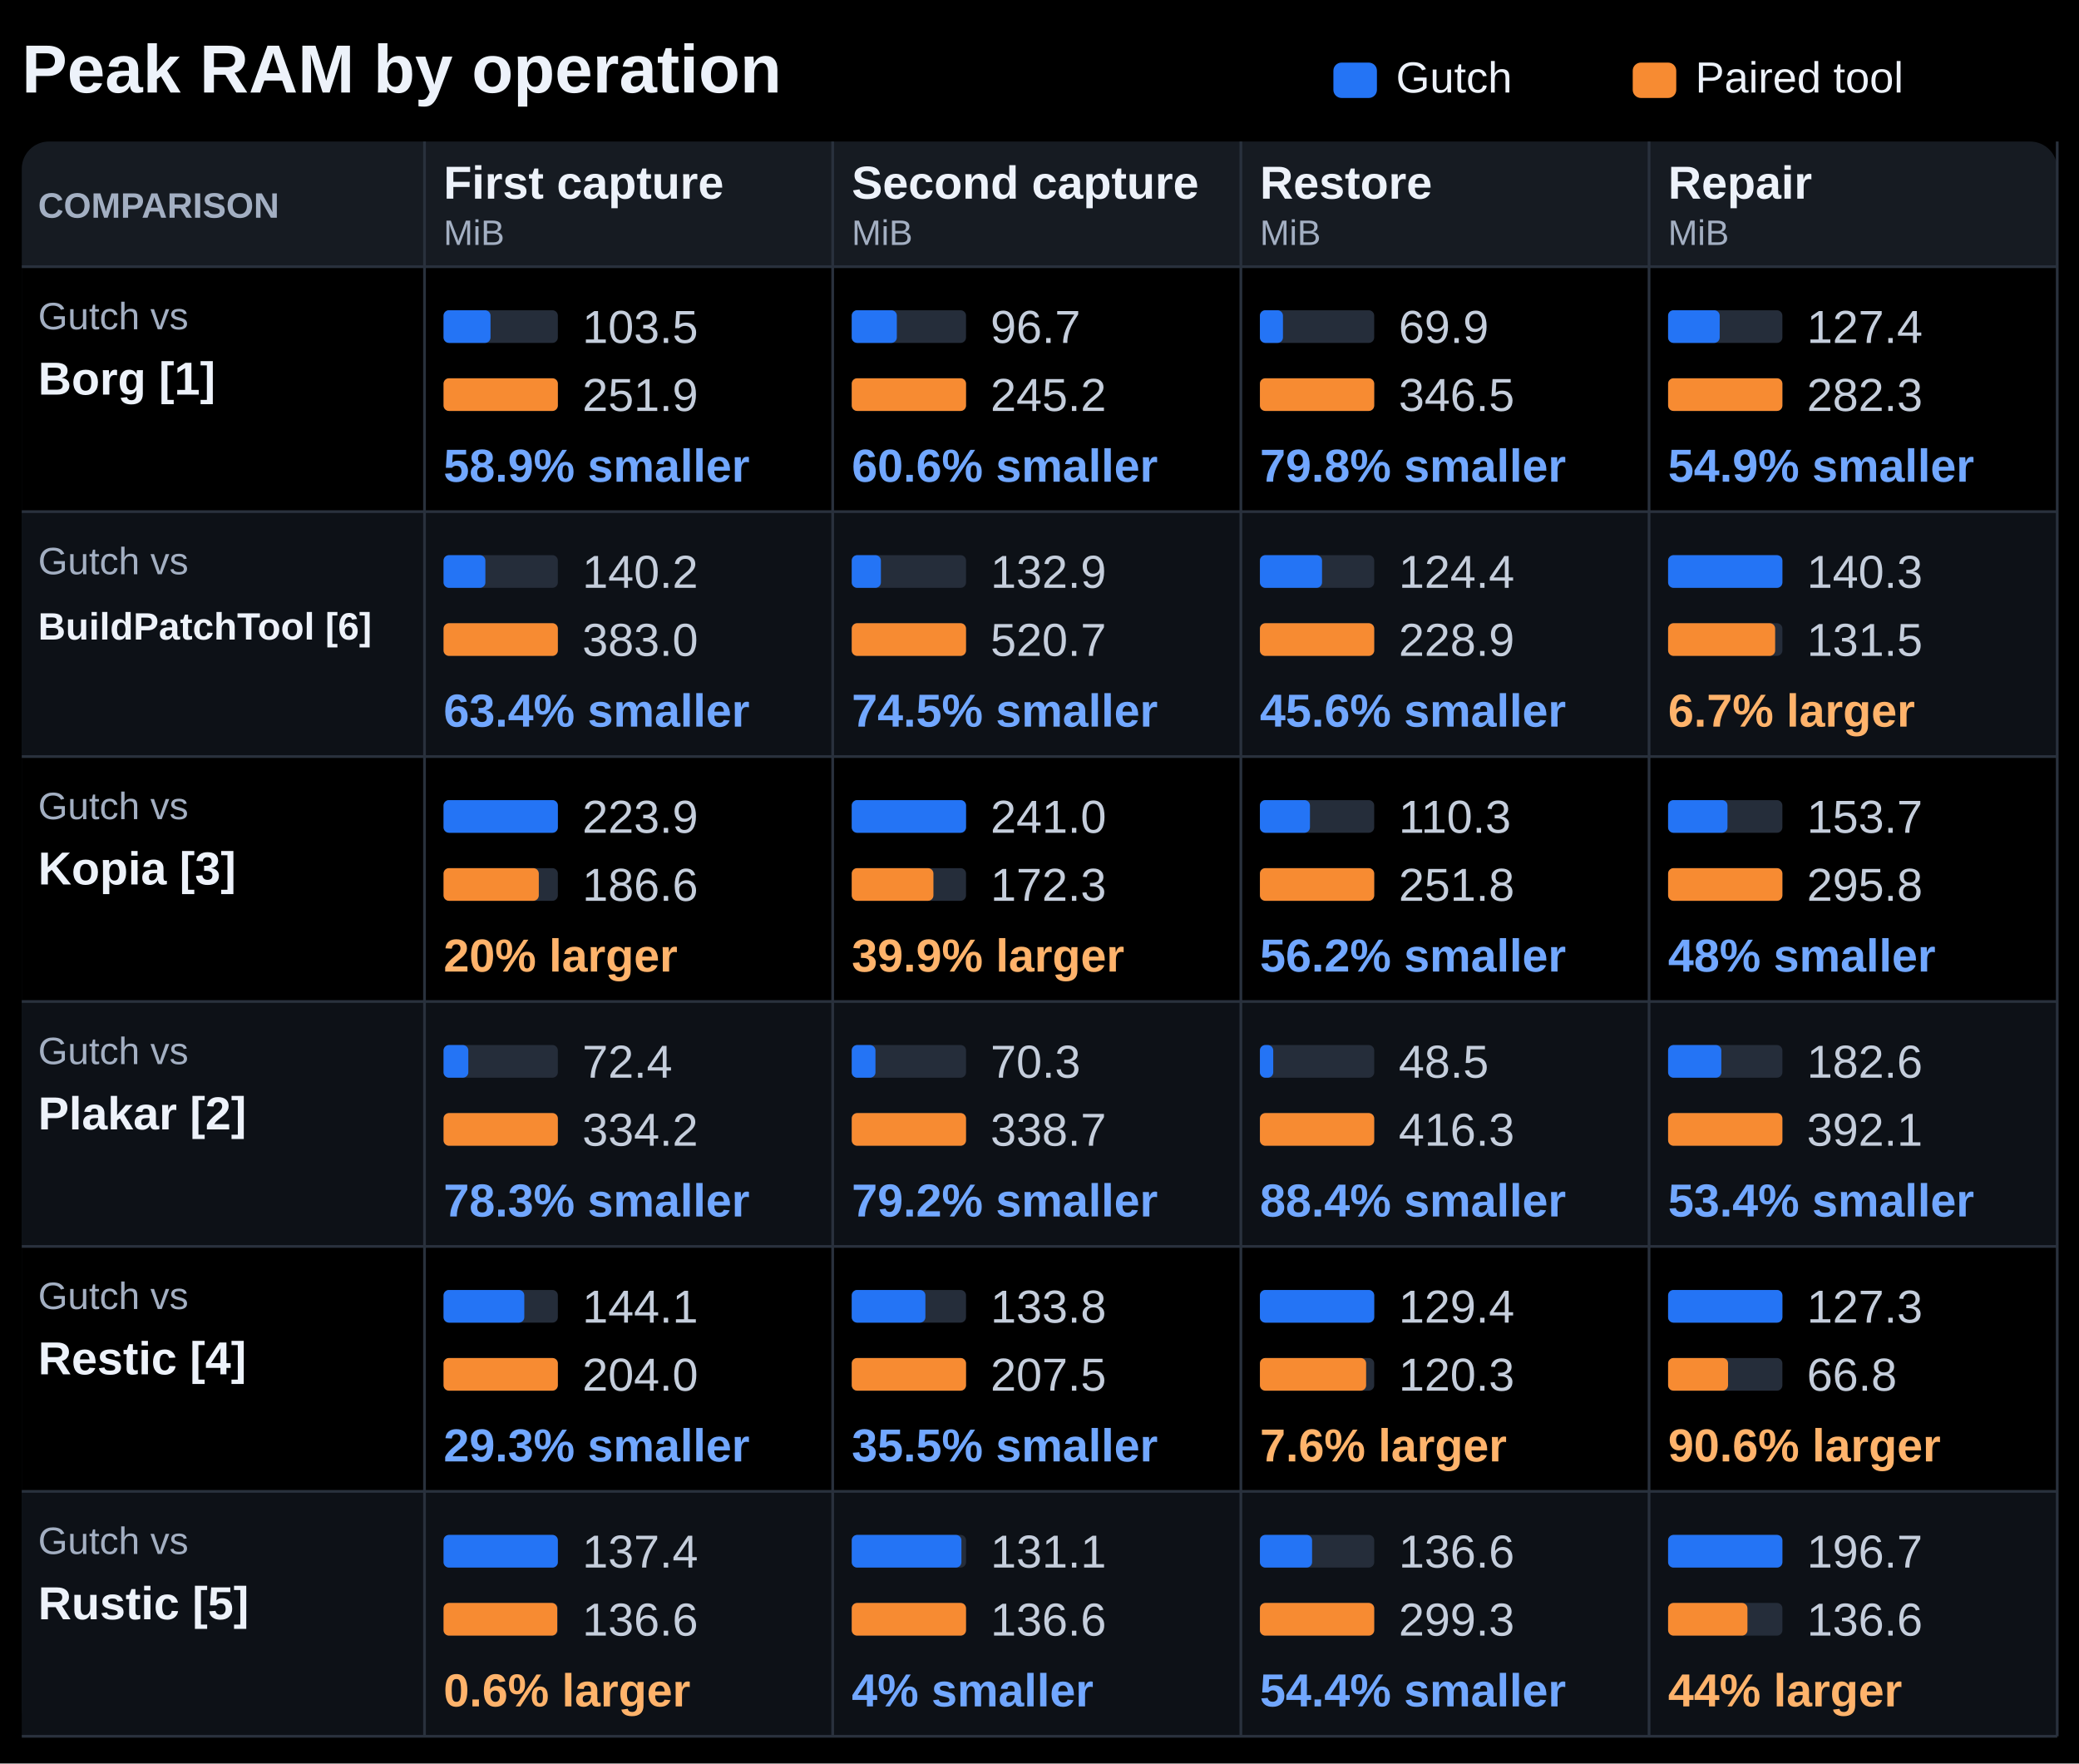
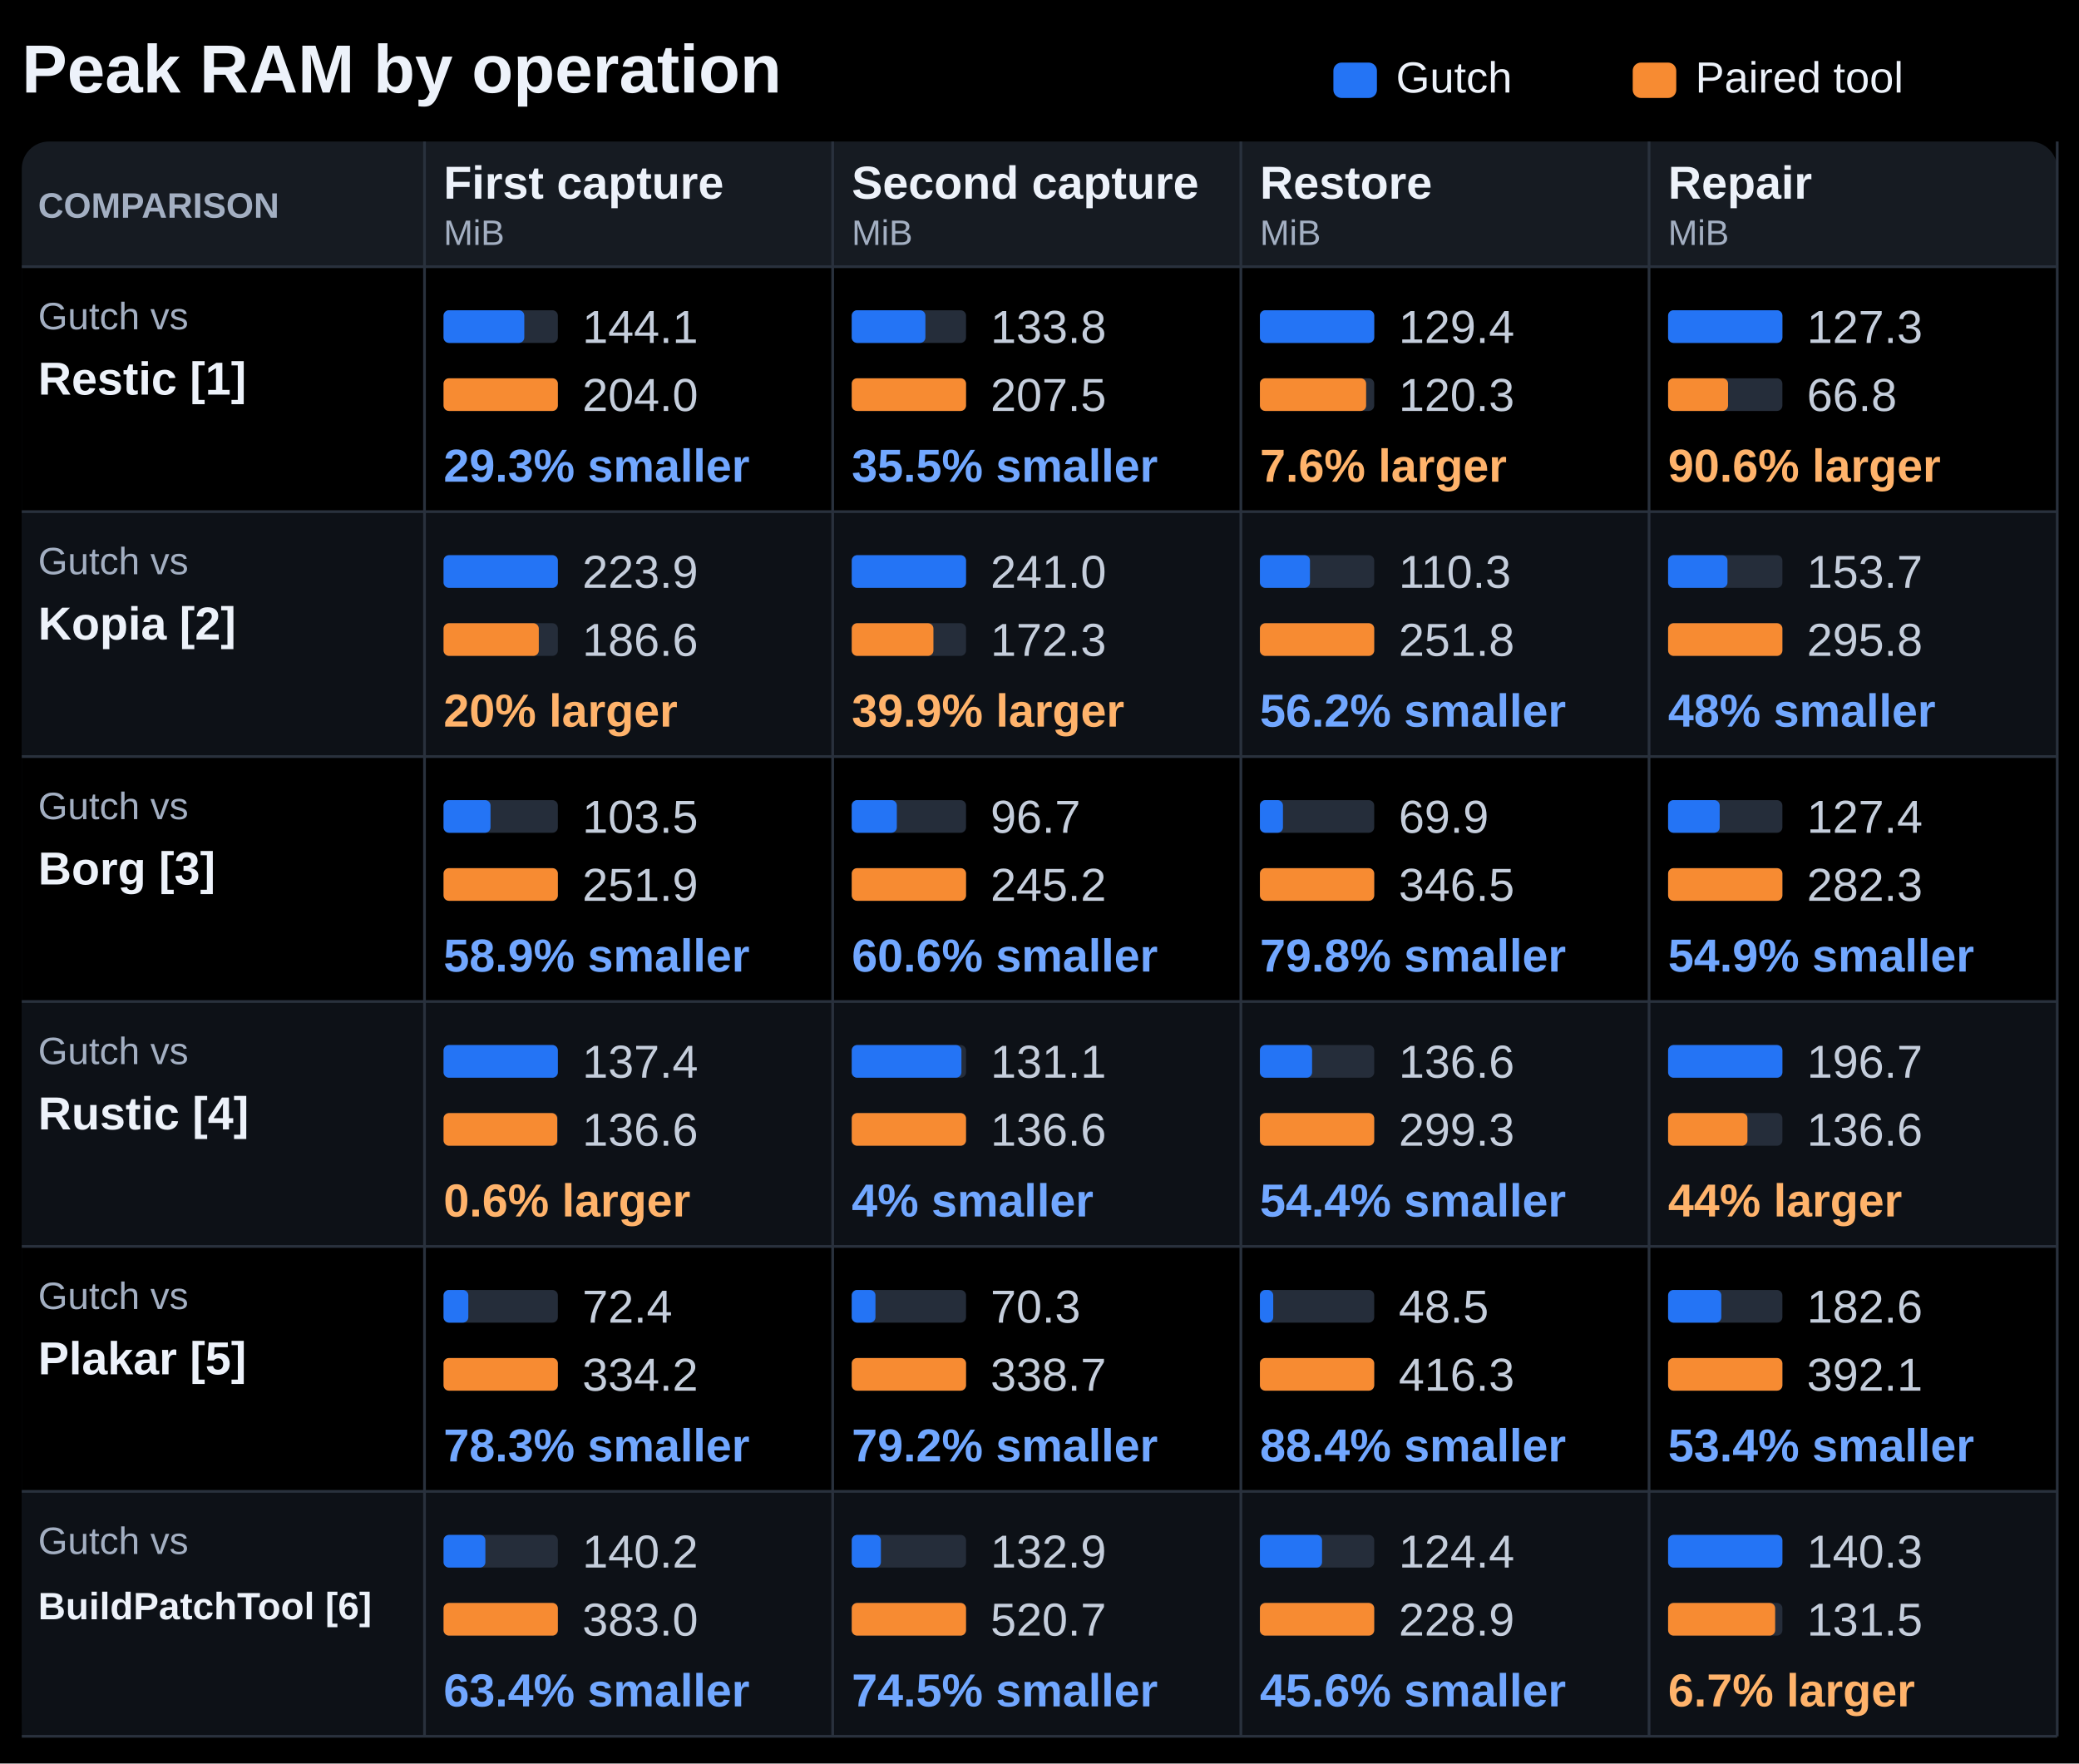
<svg xmlns="http://www.w3.org/2000/svg" width="764" height="648" viewBox="0 0 764 648" role="img" aria-labelledby="title description">
  <rect width="764" height="648" fill="#000000" />
  <g font-family="Segoe UI, Arial, sans-serif" fill="#edf2fa">
    <text x="8" y="34" font-size="25" font-weight="700" fill="#edf2fa" text-anchor="start">Peak RAM by operation</text>
    <rect x="490" y="23" width="16.00" height="13" rx="3" fill="#2474f5" />
    <text x="513" y="34" font-size="16" font-weight="400" fill="#edf2fa" text-anchor="start">Gutch</text>
    <rect x="600" y="23" width="16.00" height="13" rx="3" fill="#f78b32" />
    <text x="623" y="34" font-size="16" font-weight="400" fill="#edf2fa" text-anchor="start">Paired tool</text>
    <rect x="8" y="52" width="748.00" height="586" rx="10" fill="#161b22" />
    <text x="14" y="80" font-size="13" font-weight="700" fill="#a3afc2" text-anchor="start">COMPARISON</text>
    <text x="163" y="73" font-size="17" font-weight="650" fill="#edf2fa" text-anchor="start">First capture</text>
    <text x="163" y="90" font-size="13" font-weight="400" fill="#a3afc2" text-anchor="start">MiB</text>
    <text x="313" y="73" font-size="17" font-weight="650" fill="#edf2fa" text-anchor="start">Second capture</text>
    <text x="313" y="90" font-size="13" font-weight="400" fill="#a3afc2" text-anchor="start">MiB</text>
    <text x="463" y="73" font-size="17" font-weight="650" fill="#edf2fa" text-anchor="start">Restore</text>
    <text x="463" y="90" font-size="13" font-weight="400" fill="#a3afc2" text-anchor="start">MiB</text>
    <text x="613" y="73" font-size="17" font-weight="650" fill="#edf2fa" text-anchor="start">Repair</text>
    <text x="613" y="90" font-size="13" font-weight="400" fill="#a3afc2" text-anchor="start">MiB</text>
    <rect x="8" y="98" width="748.00" height="90" rx="0" fill="#000000" />
    <path d="M8 98H756" stroke="#29313d" />
    <text x="14" y="121" font-size="14" font-weight="400" fill="#a3afc2" text-anchor="start">Gutch vs</text>
-     <text x="14" y="145" font-size="17" font-weight="650" fill="#edf2fa" text-anchor="start">Borg [1]</text>
+     <text x="14" y="145" font-size="17" font-weight="650" fill="#edf2fa" text-anchor="start">Restic [1]</text>
    <rect x="163" y="114" width="42.00" height="12" rx="2" fill="#252d3a" />
-     <rect x="163" y="114" width="17.26" height="12" rx="2" fill="#2474f5" />
-     <text x="214" y="126" font-size="17" font-weight="400" fill="#c5cedc" text-anchor="start">103.5</text>
+     <rect x="163" y="114" width="29.67" height="12" rx="2" fill="#2474f5" />
+     <text x="214" y="126" font-size="17" font-weight="400" fill="#c5cedc" text-anchor="start">144.1</text>
    <rect x="163" y="139" width="42.00" height="12" rx="2" fill="#252d3a" />
    <rect x="163" y="139" width="42.00" height="12" rx="2" fill="#f78b32" />
-     <text x="214" y="151" font-size="17" font-weight="400" fill="#c5cedc" text-anchor="start">251.9</text>
-     <text x="163" y="177" font-size="17" font-weight="700" fill="#71a7ff" text-anchor="start">58.9% smaller</text>
+     <text x="214" y="151" font-size="17" font-weight="400" fill="#c5cedc" text-anchor="start">204.0</text>
+     <text x="163" y="177" font-size="17" font-weight="700" fill="#71a7ff" text-anchor="start">29.3% smaller</text>
    <rect x="313" y="114" width="42.00" height="12" rx="2" fill="#252d3a" />
-     <rect x="313" y="114" width="16.57" height="12" rx="2" fill="#2474f5" />
-     <text x="364" y="126" font-size="17" font-weight="400" fill="#c5cedc" text-anchor="start">96.7</text>
+     <rect x="313" y="114" width="27.07" height="12" rx="2" fill="#2474f5" />
+     <text x="364" y="126" font-size="17" font-weight="400" fill="#c5cedc" text-anchor="start">133.8</text>
    <rect x="313" y="139" width="42.00" height="12" rx="2" fill="#252d3a" />
    <rect x="313" y="139" width="42.00" height="12" rx="2" fill="#f78b32" />
-     <text x="364" y="151" font-size="17" font-weight="400" fill="#c5cedc" text-anchor="start">245.2</text>
-     <text x="313" y="177" font-size="17" font-weight="700" fill="#71a7ff" text-anchor="start">60.6% smaller</text>
+     <text x="364" y="151" font-size="17" font-weight="400" fill="#c5cedc" text-anchor="start">207.5</text>
+     <text x="313" y="177" font-size="17" font-weight="700" fill="#71a7ff" text-anchor="start">35.5% smaller</text>
    <rect x="463" y="114" width="42.00" height="12" rx="2" fill="#252d3a" />
-     <rect x="463" y="114" width="8.47" height="12" rx="2" fill="#2474f5" />
-     <text x="514" y="126" font-size="17" font-weight="400" fill="#c5cedc" text-anchor="start">69.9</text>
+     <rect x="463" y="114" width="42.00" height="12" rx="2" fill="#2474f5" />
+     <text x="514" y="126" font-size="17" font-weight="400" fill="#c5cedc" text-anchor="start">129.4</text>
    <rect x="463" y="139" width="42.00" height="12" rx="2" fill="#252d3a" />
-     <rect x="463" y="139" width="42.00" height="12" rx="2" fill="#f78b32" />
-     <text x="514" y="151" font-size="17" font-weight="400" fill="#c5cedc" text-anchor="start">346.5</text>
-     <text x="463" y="177" font-size="17" font-weight="700" fill="#71a7ff" text-anchor="start">79.8% smaller</text>
+     <rect x="463" y="139" width="39.03" height="12" rx="2" fill="#f78b32" />
+     <text x="514" y="151" font-size="17" font-weight="400" fill="#c5cedc" text-anchor="start">120.3</text>
+     <text x="463" y="177" font-size="17" font-weight="700" fill="#ffb36b" text-anchor="start">7.6% larger</text>
    <rect x="613" y="114" width="42.00" height="12" rx="2" fill="#252d3a" />
-     <rect x="613" y="114" width="18.96" height="12" rx="2" fill="#2474f5" />
-     <text x="664" y="126" font-size="17" font-weight="400" fill="#c5cedc" text-anchor="start">127.4</text>
+     <rect x="613" y="114" width="42.00" height="12" rx="2" fill="#2474f5" />
+     <text x="664" y="126" font-size="17" font-weight="400" fill="#c5cedc" text-anchor="start">127.3</text>
    <rect x="613" y="139" width="42.00" height="12" rx="2" fill="#252d3a" />
-     <rect x="613" y="139" width="42.00" height="12" rx="2" fill="#f78b32" />
-     <text x="664" y="151" font-size="17" font-weight="400" fill="#c5cedc" text-anchor="start">282.3</text>
-     <text x="613" y="177" font-size="17" font-weight="700" fill="#71a7ff" text-anchor="start">54.9% smaller</text>
+     <rect x="613" y="139" width="22.03" height="12" rx="2" fill="#f78b32" />
+     <text x="664" y="151" font-size="17" font-weight="400" fill="#c5cedc" text-anchor="start">66.8</text>
+     <text x="613" y="177" font-size="17" font-weight="700" fill="#ffb36b" text-anchor="start">90.6% larger</text>
    <rect x="8" y="188" width="748.00" height="90" rx="0" fill="#0d1117" />
    <path d="M8 188H756" stroke="#29313d" />
    <text x="14" y="211" font-size="14" font-weight="400" fill="#a3afc2" text-anchor="start">Gutch vs</text>
-     <text x="14" y="235" font-size="14" font-weight="650" fill="#edf2fa" text-anchor="start">BuildPatchTool [6]</text>
+     <text x="14" y="235" font-size="17" font-weight="650" fill="#edf2fa" text-anchor="start">Kopia [2]</text>
    <rect x="163" y="204" width="42.00" height="12" rx="2" fill="#252d3a" />
-     <rect x="163" y="204" width="15.37" height="12" rx="2" fill="#2474f5" />
-     <text x="214" y="216" font-size="17" font-weight="400" fill="#c5cedc" text-anchor="start">140.2</text>
+     <rect x="163" y="204" width="42.00" height="12" rx="2" fill="#2474f5" />
+     <text x="214" y="216" font-size="17" font-weight="400" fill="#c5cedc" text-anchor="start">223.9</text>
    <rect x="163" y="229" width="42.00" height="12" rx="2" fill="#252d3a" />
-     <rect x="163" y="229" width="42.00" height="12" rx="2" fill="#f78b32" />
-     <text x="214" y="241" font-size="17" font-weight="400" fill="#c5cedc" text-anchor="start">383.0</text>
-     <text x="163" y="267" font-size="17" font-weight="700" fill="#71a7ff" text-anchor="start">63.4% smaller</text>
+     <rect x="163" y="229" width="35.00" height="12" rx="2" fill="#f78b32" />
+     <text x="214" y="241" font-size="17" font-weight="400" fill="#c5cedc" text-anchor="start">186.6</text>
+     <text x="163" y="267" font-size="17" font-weight="700" fill="#ffb36b" text-anchor="start">20% larger</text>
    <rect x="313" y="204" width="42.00" height="12" rx="2" fill="#252d3a" />
-     <rect x="313" y="204" width="10.72" height="12" rx="2" fill="#2474f5" />
-     <text x="364" y="216" font-size="17" font-weight="400" fill="#c5cedc" text-anchor="start">132.9</text>
+     <rect x="313" y="204" width="42.00" height="12" rx="2" fill="#2474f5" />
+     <text x="364" y="216" font-size="17" font-weight="400" fill="#c5cedc" text-anchor="start">241.0</text>
    <rect x="313" y="229" width="42.00" height="12" rx="2" fill="#252d3a" />
-     <rect x="313" y="229" width="42.00" height="12" rx="2" fill="#f78b32" />
-     <text x="364" y="241" font-size="17" font-weight="400" fill="#c5cedc" text-anchor="start">520.7</text>
-     <text x="313" y="267" font-size="17" font-weight="700" fill="#71a7ff" text-anchor="start">74.5% smaller</text>
+     <rect x="313" y="229" width="30.02" height="12" rx="2" fill="#f78b32" />
+     <text x="364" y="241" font-size="17" font-weight="400" fill="#c5cedc" text-anchor="start">172.3</text>
+     <text x="313" y="267" font-size="17" font-weight="700" fill="#ffb36b" text-anchor="start">39.9% larger</text>
    <rect x="463" y="204" width="42.00" height="12" rx="2" fill="#252d3a" />
-     <rect x="463" y="204" width="22.83" height="12" rx="2" fill="#2474f5" />
-     <text x="514" y="216" font-size="17" font-weight="400" fill="#c5cedc" text-anchor="start">124.4</text>
+     <rect x="463" y="204" width="18.39" height="12" rx="2" fill="#2474f5" />
+     <text x="514" y="216" font-size="17" font-weight="400" fill="#c5cedc" text-anchor="start">110.3</text>
    <rect x="463" y="229" width="42.00" height="12" rx="2" fill="#252d3a" />
    <rect x="463" y="229" width="42.00" height="12" rx="2" fill="#f78b32" />
-     <text x="514" y="241" font-size="17" font-weight="400" fill="#c5cedc" text-anchor="start">228.9</text>
-     <text x="463" y="267" font-size="17" font-weight="700" fill="#71a7ff" text-anchor="start">45.6% smaller</text>
+     <text x="514" y="241" font-size="17" font-weight="400" fill="#c5cedc" text-anchor="start">251.8</text>
+     <text x="463" y="267" font-size="17" font-weight="700" fill="#71a7ff" text-anchor="start">56.2% smaller</text>
    <rect x="613" y="204" width="42.00" height="12" rx="2" fill="#252d3a" />
-     <rect x="613" y="204" width="42.00" height="12" rx="2" fill="#2474f5" />
-     <text x="664" y="216" font-size="17" font-weight="400" fill="#c5cedc" text-anchor="start">140.3</text>
+     <rect x="613" y="204" width="21.82" height="12" rx="2" fill="#2474f5" />
+     <text x="664" y="216" font-size="17" font-weight="400" fill="#c5cedc" text-anchor="start">153.7</text>
    <rect x="613" y="229" width="42.00" height="12" rx="2" fill="#252d3a" />
-     <rect x="613" y="229" width="39.34" height="12" rx="2" fill="#f78b32" />
-     <text x="664" y="241" font-size="17" font-weight="400" fill="#c5cedc" text-anchor="start">131.5</text>
-     <text x="613" y="267" font-size="17" font-weight="700" fill="#ffb36b" text-anchor="start">6.7% larger</text>
+     <rect x="613" y="229" width="42.00" height="12" rx="2" fill="#f78b32" />
+     <text x="664" y="241" font-size="17" font-weight="400" fill="#c5cedc" text-anchor="start">295.8</text>
+     <text x="613" y="267" font-size="17" font-weight="700" fill="#71a7ff" text-anchor="start">48% smaller</text>
    <rect x="8" y="278" width="748.00" height="90" rx="0" fill="#000000" />
    <path d="M8 278H756" stroke="#29313d" />
    <text x="14" y="301" font-size="14" font-weight="400" fill="#a3afc2" text-anchor="start">Gutch vs</text>
-     <text x="14" y="325" font-size="17" font-weight="650" fill="#edf2fa" text-anchor="start">Kopia [3]</text>
+     <text x="14" y="325" font-size="17" font-weight="650" fill="#edf2fa" text-anchor="start">Borg [3]</text>
    <rect x="163" y="294" width="42.00" height="12" rx="2" fill="#252d3a" />
-     <rect x="163" y="294" width="42.00" height="12" rx="2" fill="#2474f5" />
-     <text x="214" y="306" font-size="17" font-weight="400" fill="#c5cedc" text-anchor="start">223.9</text>
+     <rect x="163" y="294" width="17.26" height="12" rx="2" fill="#2474f5" />
+     <text x="214" y="306" font-size="17" font-weight="400" fill="#c5cedc" text-anchor="start">103.5</text>
    <rect x="163" y="319" width="42.00" height="12" rx="2" fill="#252d3a" />
-     <rect x="163" y="319" width="35.00" height="12" rx="2" fill="#f78b32" />
-     <text x="214" y="331" font-size="17" font-weight="400" fill="#c5cedc" text-anchor="start">186.6</text>
-     <text x="163" y="357" font-size="17" font-weight="700" fill="#ffb36b" text-anchor="start">20% larger</text>
+     <rect x="163" y="319" width="42.00" height="12" rx="2" fill="#f78b32" />
+     <text x="214" y="331" font-size="17" font-weight="400" fill="#c5cedc" text-anchor="start">251.9</text>
+     <text x="163" y="357" font-size="17" font-weight="700" fill="#71a7ff" text-anchor="start">58.9% smaller</text>
    <rect x="313" y="294" width="42.00" height="12" rx="2" fill="#252d3a" />
-     <rect x="313" y="294" width="42.00" height="12" rx="2" fill="#2474f5" />
-     <text x="364" y="306" font-size="17" font-weight="400" fill="#c5cedc" text-anchor="start">241.0</text>
+     <rect x="313" y="294" width="16.57" height="12" rx="2" fill="#2474f5" />
+     <text x="364" y="306" font-size="17" font-weight="400" fill="#c5cedc" text-anchor="start">96.7</text>
    <rect x="313" y="319" width="42.00" height="12" rx="2" fill="#252d3a" />
-     <rect x="313" y="319" width="30.02" height="12" rx="2" fill="#f78b32" />
-     <text x="364" y="331" font-size="17" font-weight="400" fill="#c5cedc" text-anchor="start">172.3</text>
-     <text x="313" y="357" font-size="17" font-weight="700" fill="#ffb36b" text-anchor="start">39.9% larger</text>
+     <rect x="313" y="319" width="42.00" height="12" rx="2" fill="#f78b32" />
+     <text x="364" y="331" font-size="17" font-weight="400" fill="#c5cedc" text-anchor="start">245.2</text>
+     <text x="313" y="357" font-size="17" font-weight="700" fill="#71a7ff" text-anchor="start">60.6% smaller</text>
    <rect x="463" y="294" width="42.00" height="12" rx="2" fill="#252d3a" />
-     <rect x="463" y="294" width="18.39" height="12" rx="2" fill="#2474f5" />
-     <text x="514" y="306" font-size="17" font-weight="400" fill="#c5cedc" text-anchor="start">110.3</text>
+     <rect x="463" y="294" width="8.47" height="12" rx="2" fill="#2474f5" />
+     <text x="514" y="306" font-size="17" font-weight="400" fill="#c5cedc" text-anchor="start">69.9</text>
    <rect x="463" y="319" width="42.00" height="12" rx="2" fill="#252d3a" />
    <rect x="463" y="319" width="42.00" height="12" rx="2" fill="#f78b32" />
-     <text x="514" y="331" font-size="17" font-weight="400" fill="#c5cedc" text-anchor="start">251.8</text>
-     <text x="463" y="357" font-size="17" font-weight="700" fill="#71a7ff" text-anchor="start">56.2% smaller</text>
+     <text x="514" y="331" font-size="17" font-weight="400" fill="#c5cedc" text-anchor="start">346.5</text>
+     <text x="463" y="357" font-size="17" font-weight="700" fill="#71a7ff" text-anchor="start">79.8% smaller</text>
    <rect x="613" y="294" width="42.00" height="12" rx="2" fill="#252d3a" />
-     <rect x="613" y="294" width="21.82" height="12" rx="2" fill="#2474f5" />
-     <text x="664" y="306" font-size="17" font-weight="400" fill="#c5cedc" text-anchor="start">153.7</text>
+     <rect x="613" y="294" width="18.96" height="12" rx="2" fill="#2474f5" />
+     <text x="664" y="306" font-size="17" font-weight="400" fill="#c5cedc" text-anchor="start">127.4</text>
    <rect x="613" y="319" width="42.00" height="12" rx="2" fill="#252d3a" />
    <rect x="613" y="319" width="42.00" height="12" rx="2" fill="#f78b32" />
-     <text x="664" y="331" font-size="17" font-weight="400" fill="#c5cedc" text-anchor="start">295.8</text>
-     <text x="613" y="357" font-size="17" font-weight="700" fill="#71a7ff" text-anchor="start">48% smaller</text>
+     <text x="664" y="331" font-size="17" font-weight="400" fill="#c5cedc" text-anchor="start">282.3</text>
+     <text x="613" y="357" font-size="17" font-weight="700" fill="#71a7ff" text-anchor="start">54.9% smaller</text>
    <rect x="8" y="368" width="748.00" height="90" rx="0" fill="#0d1117" />
    <path d="M8 368H756" stroke="#29313d" />
    <text x="14" y="391" font-size="14" font-weight="400" fill="#a3afc2" text-anchor="start">Gutch vs</text>
-     <text x="14" y="415" font-size="17" font-weight="650" fill="#edf2fa" text-anchor="start">Plakar [2]</text>
+     <text x="14" y="415" font-size="17" font-weight="650" fill="#edf2fa" text-anchor="start">Rustic [4]</text>
    <rect x="163" y="384" width="42.00" height="12" rx="2" fill="#252d3a" />
-     <rect x="163" y="384" width="9.10" height="12" rx="2" fill="#2474f5" />
-     <text x="214" y="396" font-size="17" font-weight="400" fill="#c5cedc" text-anchor="start">72.4</text>
+     <rect x="163" y="384" width="42.00" height="12" rx="2" fill="#2474f5" />
+     <text x="214" y="396" font-size="17" font-weight="400" fill="#c5cedc" text-anchor="start">137.4</text>
    <rect x="163" y="409" width="42.00" height="12" rx="2" fill="#252d3a" />
-     <rect x="163" y="409" width="42.00" height="12" rx="2" fill="#f78b32" />
-     <text x="214" y="421" font-size="17" font-weight="400" fill="#c5cedc" text-anchor="start">334.2</text>
-     <text x="163" y="447" font-size="17" font-weight="700" fill="#71a7ff" text-anchor="start">78.3% smaller</text>
+     <rect x="163" y="409" width="41.76" height="12" rx="2" fill="#f78b32" />
+     <text x="214" y="421" font-size="17" font-weight="400" fill="#c5cedc" text-anchor="start">136.6</text>
+     <text x="163" y="447" font-size="17" font-weight="700" fill="#ffb36b" text-anchor="start">0.6% larger</text>
    <rect x="313" y="384" width="42.00" height="12" rx="2" fill="#252d3a" />
-     <rect x="313" y="384" width="8.72" height="12" rx="2" fill="#2474f5" />
-     <text x="364" y="396" font-size="17" font-weight="400" fill="#c5cedc" text-anchor="start">70.3</text>
+     <rect x="313" y="384" width="40.31" height="12" rx="2" fill="#2474f5" />
+     <text x="364" y="396" font-size="17" font-weight="400" fill="#c5cedc" text-anchor="start">131.1</text>
    <rect x="313" y="409" width="42.00" height="12" rx="2" fill="#252d3a" />
    <rect x="313" y="409" width="42.00" height="12" rx="2" fill="#f78b32" />
-     <text x="364" y="421" font-size="17" font-weight="400" fill="#c5cedc" text-anchor="start">338.7</text>
-     <text x="313" y="447" font-size="17" font-weight="700" fill="#71a7ff" text-anchor="start">79.2% smaller</text>
+     <text x="364" y="421" font-size="17" font-weight="400" fill="#c5cedc" text-anchor="start">136.6</text>
+     <text x="313" y="447" font-size="17" font-weight="700" fill="#71a7ff" text-anchor="start">4% smaller</text>
    <rect x="463" y="384" width="42.00" height="12" rx="2" fill="#252d3a" />
-     <rect x="463" y="384" width="4.89" height="12" rx="2" fill="#2474f5" />
-     <text x="514" y="396" font-size="17" font-weight="400" fill="#c5cedc" text-anchor="start">48.5</text>
+     <rect x="463" y="384" width="19.17" height="12" rx="2" fill="#2474f5" />
+     <text x="514" y="396" font-size="17" font-weight="400" fill="#c5cedc" text-anchor="start">136.6</text>
    <rect x="463" y="409" width="42.00" height="12" rx="2" fill="#252d3a" />
    <rect x="463" y="409" width="42.00" height="12" rx="2" fill="#f78b32" />
-     <text x="514" y="421" font-size="17" font-weight="400" fill="#c5cedc" text-anchor="start">416.3</text>
-     <text x="463" y="447" font-size="17" font-weight="700" fill="#71a7ff" text-anchor="start">88.4% smaller</text>
+     <text x="514" y="421" font-size="17" font-weight="400" fill="#c5cedc" text-anchor="start">299.3</text>
+     <text x="463" y="447" font-size="17" font-weight="700" fill="#71a7ff" text-anchor="start">54.4% smaller</text>
    <rect x="613" y="384" width="42.00" height="12" rx="2" fill="#252d3a" />
-     <rect x="613" y="384" width="19.56" height="12" rx="2" fill="#2474f5" />
-     <text x="664" y="396" font-size="17" font-weight="400" fill="#c5cedc" text-anchor="start">182.6</text>
+     <rect x="613" y="384" width="42.00" height="12" rx="2" fill="#2474f5" />
+     <text x="664" y="396" font-size="17" font-weight="400" fill="#c5cedc" text-anchor="start">196.7</text>
    <rect x="613" y="409" width="42.00" height="12" rx="2" fill="#252d3a" />
-     <rect x="613" y="409" width="42.00" height="12" rx="2" fill="#f78b32" />
-     <text x="664" y="421" font-size="17" font-weight="400" fill="#c5cedc" text-anchor="start">392.1</text>
-     <text x="613" y="447" font-size="17" font-weight="700" fill="#71a7ff" text-anchor="start">53.4% smaller</text>
+     <rect x="613" y="409" width="29.16" height="12" rx="2" fill="#f78b32" />
+     <text x="664" y="421" font-size="17" font-weight="400" fill="#c5cedc" text-anchor="start">136.6</text>
+     <text x="613" y="447" font-size="17" font-weight="700" fill="#ffb36b" text-anchor="start">44% larger</text>
    <rect x="8" y="458" width="748.00" height="90" rx="0" fill="#000000" />
    <path d="M8 458H756" stroke="#29313d" />
    <text x="14" y="481" font-size="14" font-weight="400" fill="#a3afc2" text-anchor="start">Gutch vs</text>
-     <text x="14" y="505" font-size="17" font-weight="650" fill="#edf2fa" text-anchor="start">Restic [4]</text>
+     <text x="14" y="505" font-size="17" font-weight="650" fill="#edf2fa" text-anchor="start">Plakar [5]</text>
    <rect x="163" y="474" width="42.00" height="12" rx="2" fill="#252d3a" />
-     <rect x="163" y="474" width="29.67" height="12" rx="2" fill="#2474f5" />
-     <text x="214" y="486" font-size="17" font-weight="400" fill="#c5cedc" text-anchor="start">144.1</text>
+     <rect x="163" y="474" width="9.10" height="12" rx="2" fill="#2474f5" />
+     <text x="214" y="486" font-size="17" font-weight="400" fill="#c5cedc" text-anchor="start">72.4</text>
    <rect x="163" y="499" width="42.00" height="12" rx="2" fill="#252d3a" />
    <rect x="163" y="499" width="42.00" height="12" rx="2" fill="#f78b32" />
-     <text x="214" y="511" font-size="17" font-weight="400" fill="#c5cedc" text-anchor="start">204.0</text>
-     <text x="163" y="537" font-size="17" font-weight="700" fill="#71a7ff" text-anchor="start">29.3% smaller</text>
+     <text x="214" y="511" font-size="17" font-weight="400" fill="#c5cedc" text-anchor="start">334.2</text>
+     <text x="163" y="537" font-size="17" font-weight="700" fill="#71a7ff" text-anchor="start">78.3% smaller</text>
    <rect x="313" y="474" width="42.00" height="12" rx="2" fill="#252d3a" />
-     <rect x="313" y="474" width="27.07" height="12" rx="2" fill="#2474f5" />
-     <text x="364" y="486" font-size="17" font-weight="400" fill="#c5cedc" text-anchor="start">133.8</text>
+     <rect x="313" y="474" width="8.72" height="12" rx="2" fill="#2474f5" />
+     <text x="364" y="486" font-size="17" font-weight="400" fill="#c5cedc" text-anchor="start">70.3</text>
    <rect x="313" y="499" width="42.00" height="12" rx="2" fill="#252d3a" />
    <rect x="313" y="499" width="42.00" height="12" rx="2" fill="#f78b32" />
-     <text x="364" y="511" font-size="17" font-weight="400" fill="#c5cedc" text-anchor="start">207.5</text>
-     <text x="313" y="537" font-size="17" font-weight="700" fill="#71a7ff" text-anchor="start">35.5% smaller</text>
+     <text x="364" y="511" font-size="17" font-weight="400" fill="#c5cedc" text-anchor="start">338.7</text>
+     <text x="313" y="537" font-size="17" font-weight="700" fill="#71a7ff" text-anchor="start">79.2% smaller</text>
    <rect x="463" y="474" width="42.00" height="12" rx="2" fill="#252d3a" />
-     <rect x="463" y="474" width="42.00" height="12" rx="2" fill="#2474f5" />
-     <text x="514" y="486" font-size="17" font-weight="400" fill="#c5cedc" text-anchor="start">129.4</text>
+     <rect x="463" y="474" width="4.89" height="12" rx="2" fill="#2474f5" />
+     <text x="514" y="486" font-size="17" font-weight="400" fill="#c5cedc" text-anchor="start">48.5</text>
    <rect x="463" y="499" width="42.00" height="12" rx="2" fill="#252d3a" />
-     <rect x="463" y="499" width="39.03" height="12" rx="2" fill="#f78b32" />
-     <text x="514" y="511" font-size="17" font-weight="400" fill="#c5cedc" text-anchor="start">120.3</text>
-     <text x="463" y="537" font-size="17" font-weight="700" fill="#ffb36b" text-anchor="start">7.6% larger</text>
+     <rect x="463" y="499" width="42.00" height="12" rx="2" fill="#f78b32" />
+     <text x="514" y="511" font-size="17" font-weight="400" fill="#c5cedc" text-anchor="start">416.3</text>
+     <text x="463" y="537" font-size="17" font-weight="700" fill="#71a7ff" text-anchor="start">88.4% smaller</text>
    <rect x="613" y="474" width="42.00" height="12" rx="2" fill="#252d3a" />
-     <rect x="613" y="474" width="42.00" height="12" rx="2" fill="#2474f5" />
-     <text x="664" y="486" font-size="17" font-weight="400" fill="#c5cedc" text-anchor="start">127.3</text>
+     <rect x="613" y="474" width="19.56" height="12" rx="2" fill="#2474f5" />
+     <text x="664" y="486" font-size="17" font-weight="400" fill="#c5cedc" text-anchor="start">182.6</text>
    <rect x="613" y="499" width="42.00" height="12" rx="2" fill="#252d3a" />
-     <rect x="613" y="499" width="22.03" height="12" rx="2" fill="#f78b32" />
-     <text x="664" y="511" font-size="17" font-weight="400" fill="#c5cedc" text-anchor="start">66.8</text>
-     <text x="613" y="537" font-size="17" font-weight="700" fill="#ffb36b" text-anchor="start">90.6% larger</text>
+     <rect x="613" y="499" width="42.00" height="12" rx="2" fill="#f78b32" />
+     <text x="664" y="511" font-size="17" font-weight="400" fill="#c5cedc" text-anchor="start">392.1</text>
+     <text x="613" y="537" font-size="17" font-weight="700" fill="#71a7ff" text-anchor="start">53.4% smaller</text>
    <rect x="8" y="548" width="748.00" height="90" rx="0" fill="#0d1117" />
    <path d="M8 548H756" stroke="#29313d" />
    <text x="14" y="571" font-size="14" font-weight="400" fill="#a3afc2" text-anchor="start">Gutch vs</text>
-     <text x="14" y="595" font-size="17" font-weight="650" fill="#edf2fa" text-anchor="start">Rustic [5]</text>
+     <text x="14" y="595" font-size="14" font-weight="650" fill="#edf2fa" text-anchor="start">BuildPatchTool [6]</text>
    <rect x="163" y="564" width="42.00" height="12" rx="2" fill="#252d3a" />
-     <rect x="163" y="564" width="42.00" height="12" rx="2" fill="#2474f5" />
-     <text x="214" y="576" font-size="17" font-weight="400" fill="#c5cedc" text-anchor="start">137.4</text>
+     <rect x="163" y="564" width="15.37" height="12" rx="2" fill="#2474f5" />
+     <text x="214" y="576" font-size="17" font-weight="400" fill="#c5cedc" text-anchor="start">140.2</text>
    <rect x="163" y="589" width="42.00" height="12" rx="2" fill="#252d3a" />
-     <rect x="163" y="589" width="41.76" height="12" rx="2" fill="#f78b32" />
-     <text x="214" y="601" font-size="17" font-weight="400" fill="#c5cedc" text-anchor="start">136.6</text>
-     <text x="163" y="627" font-size="17" font-weight="700" fill="#ffb36b" text-anchor="start">0.6% larger</text>
+     <rect x="163" y="589" width="42.00" height="12" rx="2" fill="#f78b32" />
+     <text x="214" y="601" font-size="17" font-weight="400" fill="#c5cedc" text-anchor="start">383.0</text>
+     <text x="163" y="627" font-size="17" font-weight="700" fill="#71a7ff" text-anchor="start">63.4% smaller</text>
    <rect x="313" y="564" width="42.00" height="12" rx="2" fill="#252d3a" />
-     <rect x="313" y="564" width="40.31" height="12" rx="2" fill="#2474f5" />
-     <text x="364" y="576" font-size="17" font-weight="400" fill="#c5cedc" text-anchor="start">131.1</text>
+     <rect x="313" y="564" width="10.72" height="12" rx="2" fill="#2474f5" />
+     <text x="364" y="576" font-size="17" font-weight="400" fill="#c5cedc" text-anchor="start">132.9</text>
    <rect x="313" y="589" width="42.00" height="12" rx="2" fill="#252d3a" />
    <rect x="313" y="589" width="42.00" height="12" rx="2" fill="#f78b32" />
-     <text x="364" y="601" font-size="17" font-weight="400" fill="#c5cedc" text-anchor="start">136.6</text>
-     <text x="313" y="627" font-size="17" font-weight="700" fill="#71a7ff" text-anchor="start">4% smaller</text>
+     <text x="364" y="601" font-size="17" font-weight="400" fill="#c5cedc" text-anchor="start">520.7</text>
+     <text x="313" y="627" font-size="17" font-weight="700" fill="#71a7ff" text-anchor="start">74.5% smaller</text>
    <rect x="463" y="564" width="42.00" height="12" rx="2" fill="#252d3a" />
-     <rect x="463" y="564" width="19.17" height="12" rx="2" fill="#2474f5" />
-     <text x="514" y="576" font-size="17" font-weight="400" fill="#c5cedc" text-anchor="start">136.6</text>
+     <rect x="463" y="564" width="22.83" height="12" rx="2" fill="#2474f5" />
+     <text x="514" y="576" font-size="17" font-weight="400" fill="#c5cedc" text-anchor="start">124.4</text>
    <rect x="463" y="589" width="42.00" height="12" rx="2" fill="#252d3a" />
    <rect x="463" y="589" width="42.00" height="12" rx="2" fill="#f78b32" />
-     <text x="514" y="601" font-size="17" font-weight="400" fill="#c5cedc" text-anchor="start">299.3</text>
-     <text x="463" y="627" font-size="17" font-weight="700" fill="#71a7ff" text-anchor="start">54.4% smaller</text>
+     <text x="514" y="601" font-size="17" font-weight="400" fill="#c5cedc" text-anchor="start">228.9</text>
+     <text x="463" y="627" font-size="17" font-weight="700" fill="#71a7ff" text-anchor="start">45.6% smaller</text>
    <rect x="613" y="564" width="42.00" height="12" rx="2" fill="#252d3a" />
    <rect x="613" y="564" width="42.00" height="12" rx="2" fill="#2474f5" />
-     <text x="664" y="576" font-size="17" font-weight="400" fill="#c5cedc" text-anchor="start">196.7</text>
+     <text x="664" y="576" font-size="17" font-weight="400" fill="#c5cedc" text-anchor="start">140.3</text>
    <rect x="613" y="589" width="42.00" height="12" rx="2" fill="#252d3a" />
-     <rect x="613" y="589" width="29.16" height="12" rx="2" fill="#f78b32" />
-     <text x="664" y="601" font-size="17" font-weight="400" fill="#c5cedc" text-anchor="start">136.6</text>
-     <text x="613" y="627" font-size="17" font-weight="700" fill="#ffb36b" text-anchor="start">44% larger</text>
+     <rect x="613" y="589" width="39.34" height="12" rx="2" fill="#f78b32" />
+     <text x="664" y="601" font-size="17" font-weight="400" fill="#c5cedc" text-anchor="start">131.5</text>
+     <text x="613" y="627" font-size="17" font-weight="700" fill="#ffb36b" text-anchor="start">6.7% larger</text>
    <path d="M156 52V638" stroke="#29313d" />
    <path d="M306 52V638" stroke="#29313d" />
    <path d="M456 52V638" stroke="#29313d" />
    <path d="M606 52V638" stroke="#29313d" />
    <path d="M756 52V638" stroke="#29313d" />
    <path d="M8 638H756" stroke="#29313d" />
  </g>
</svg>
